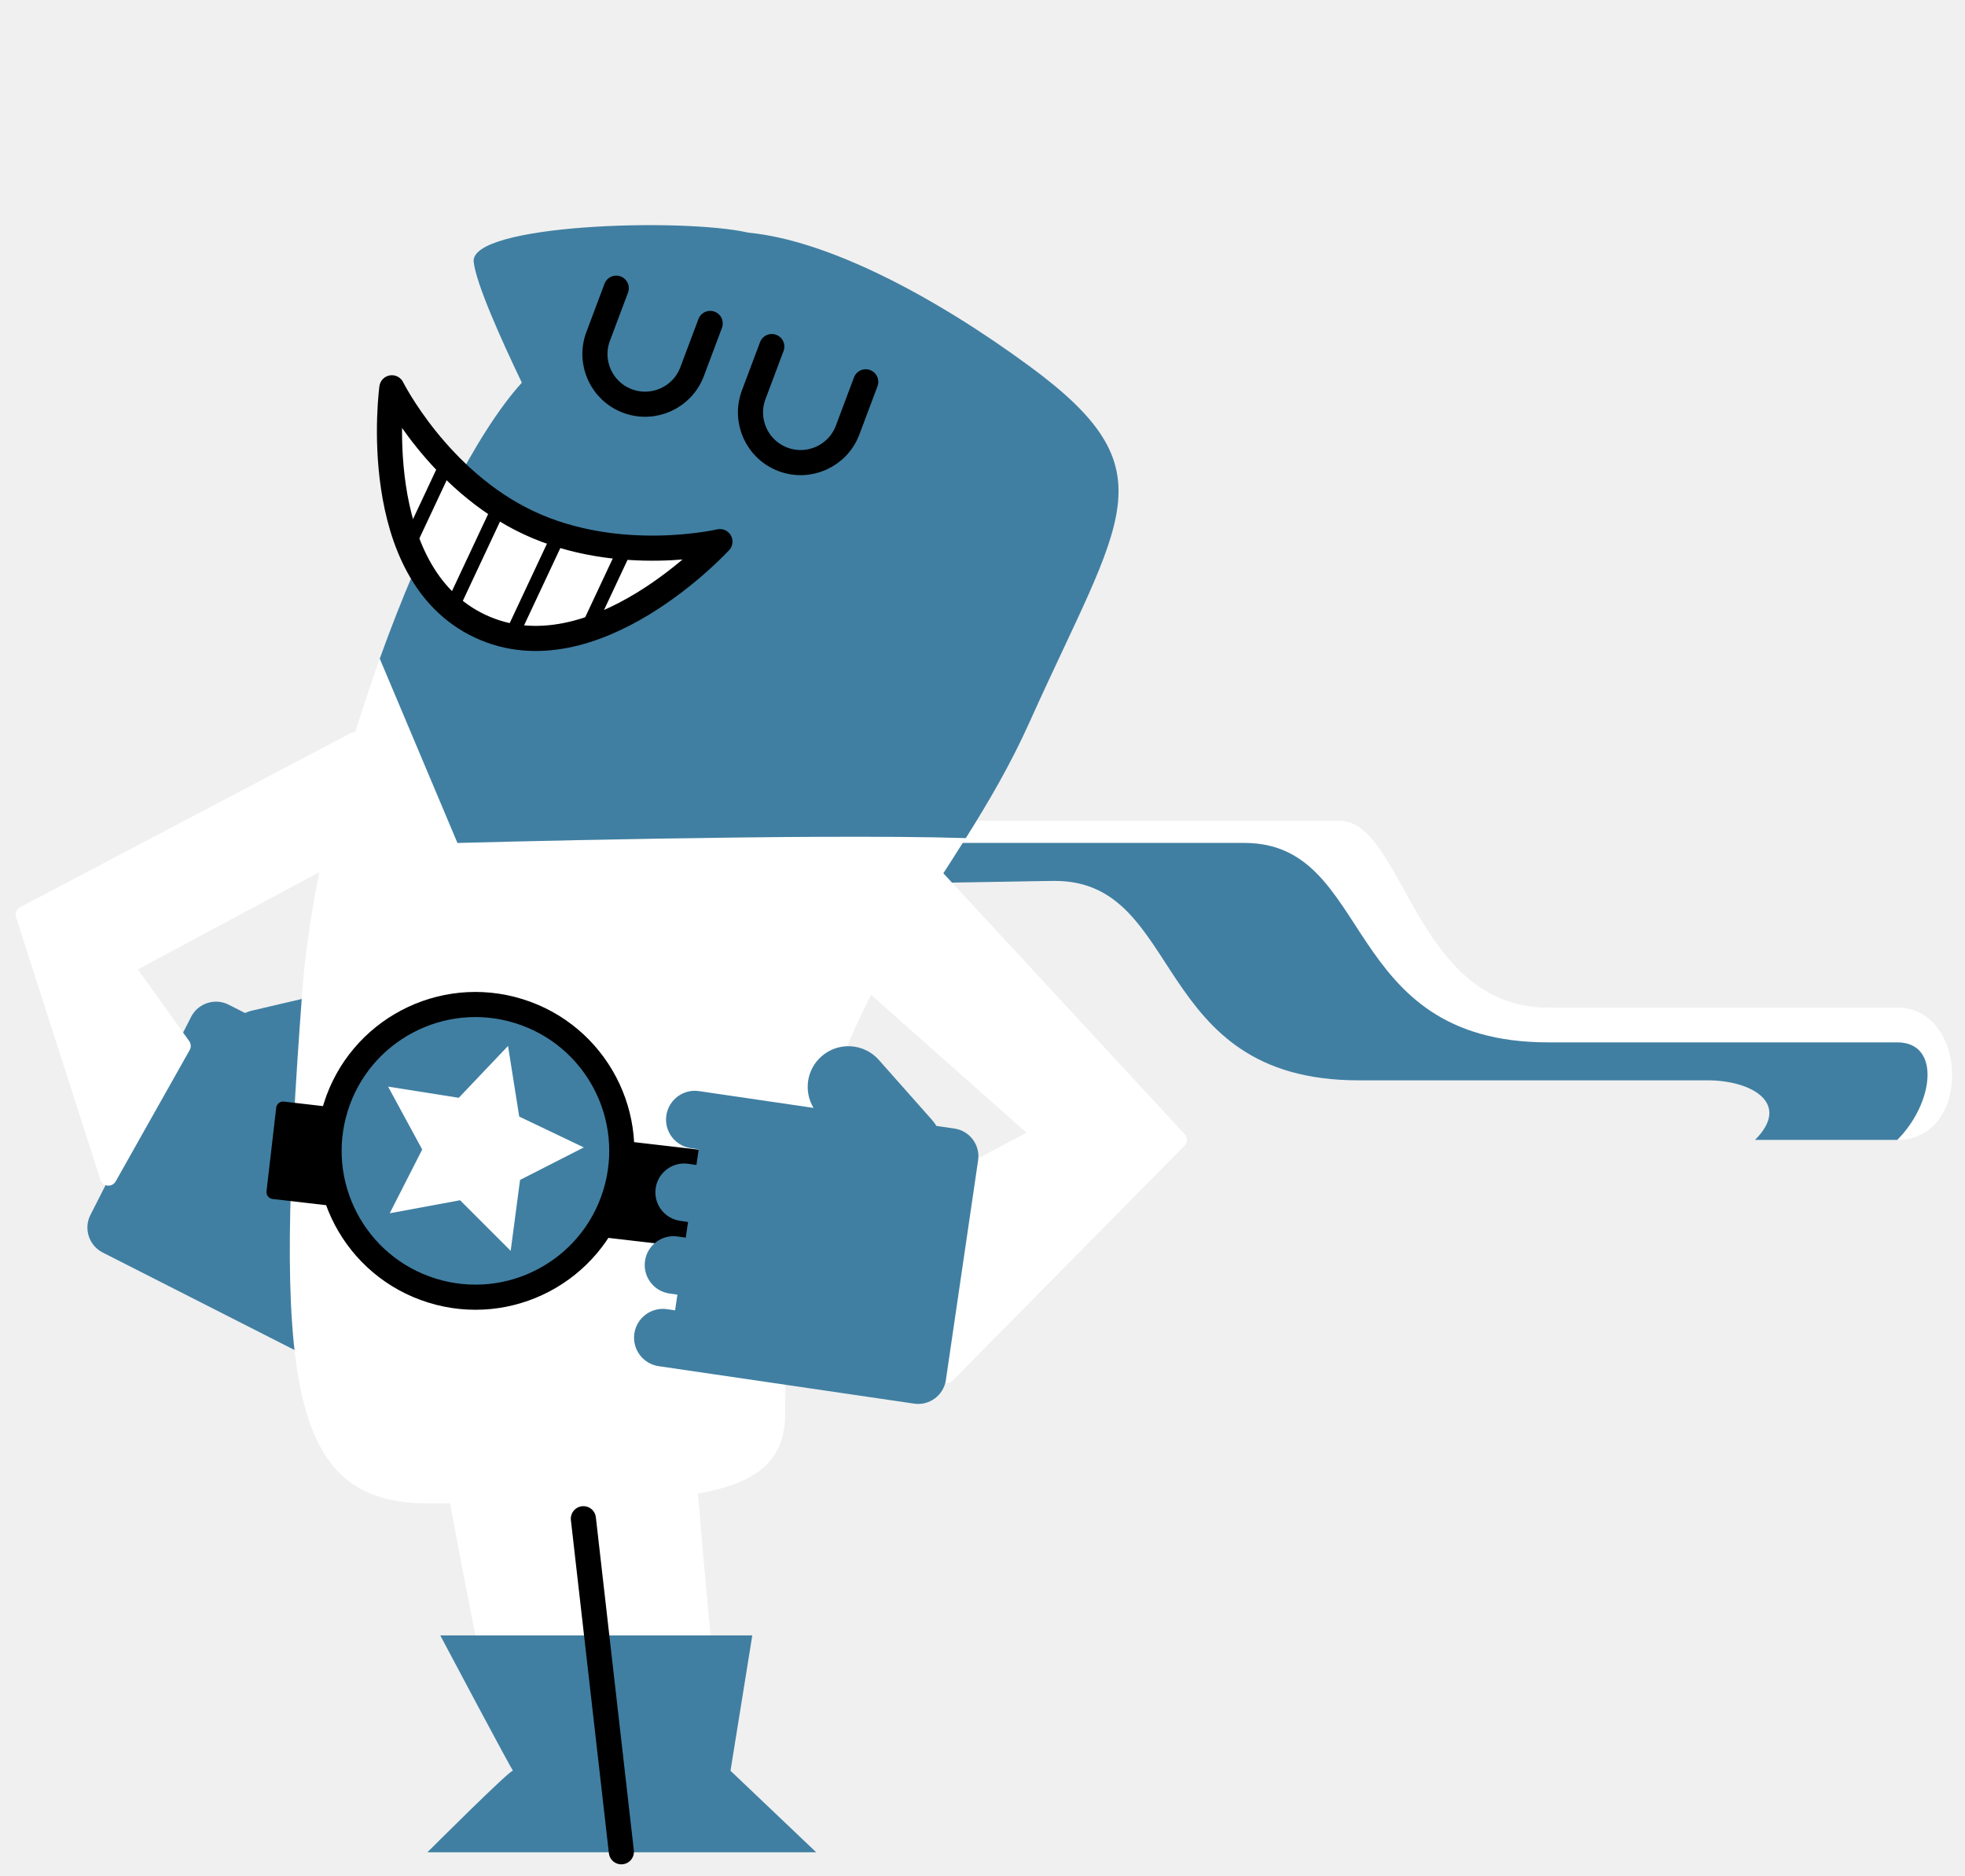
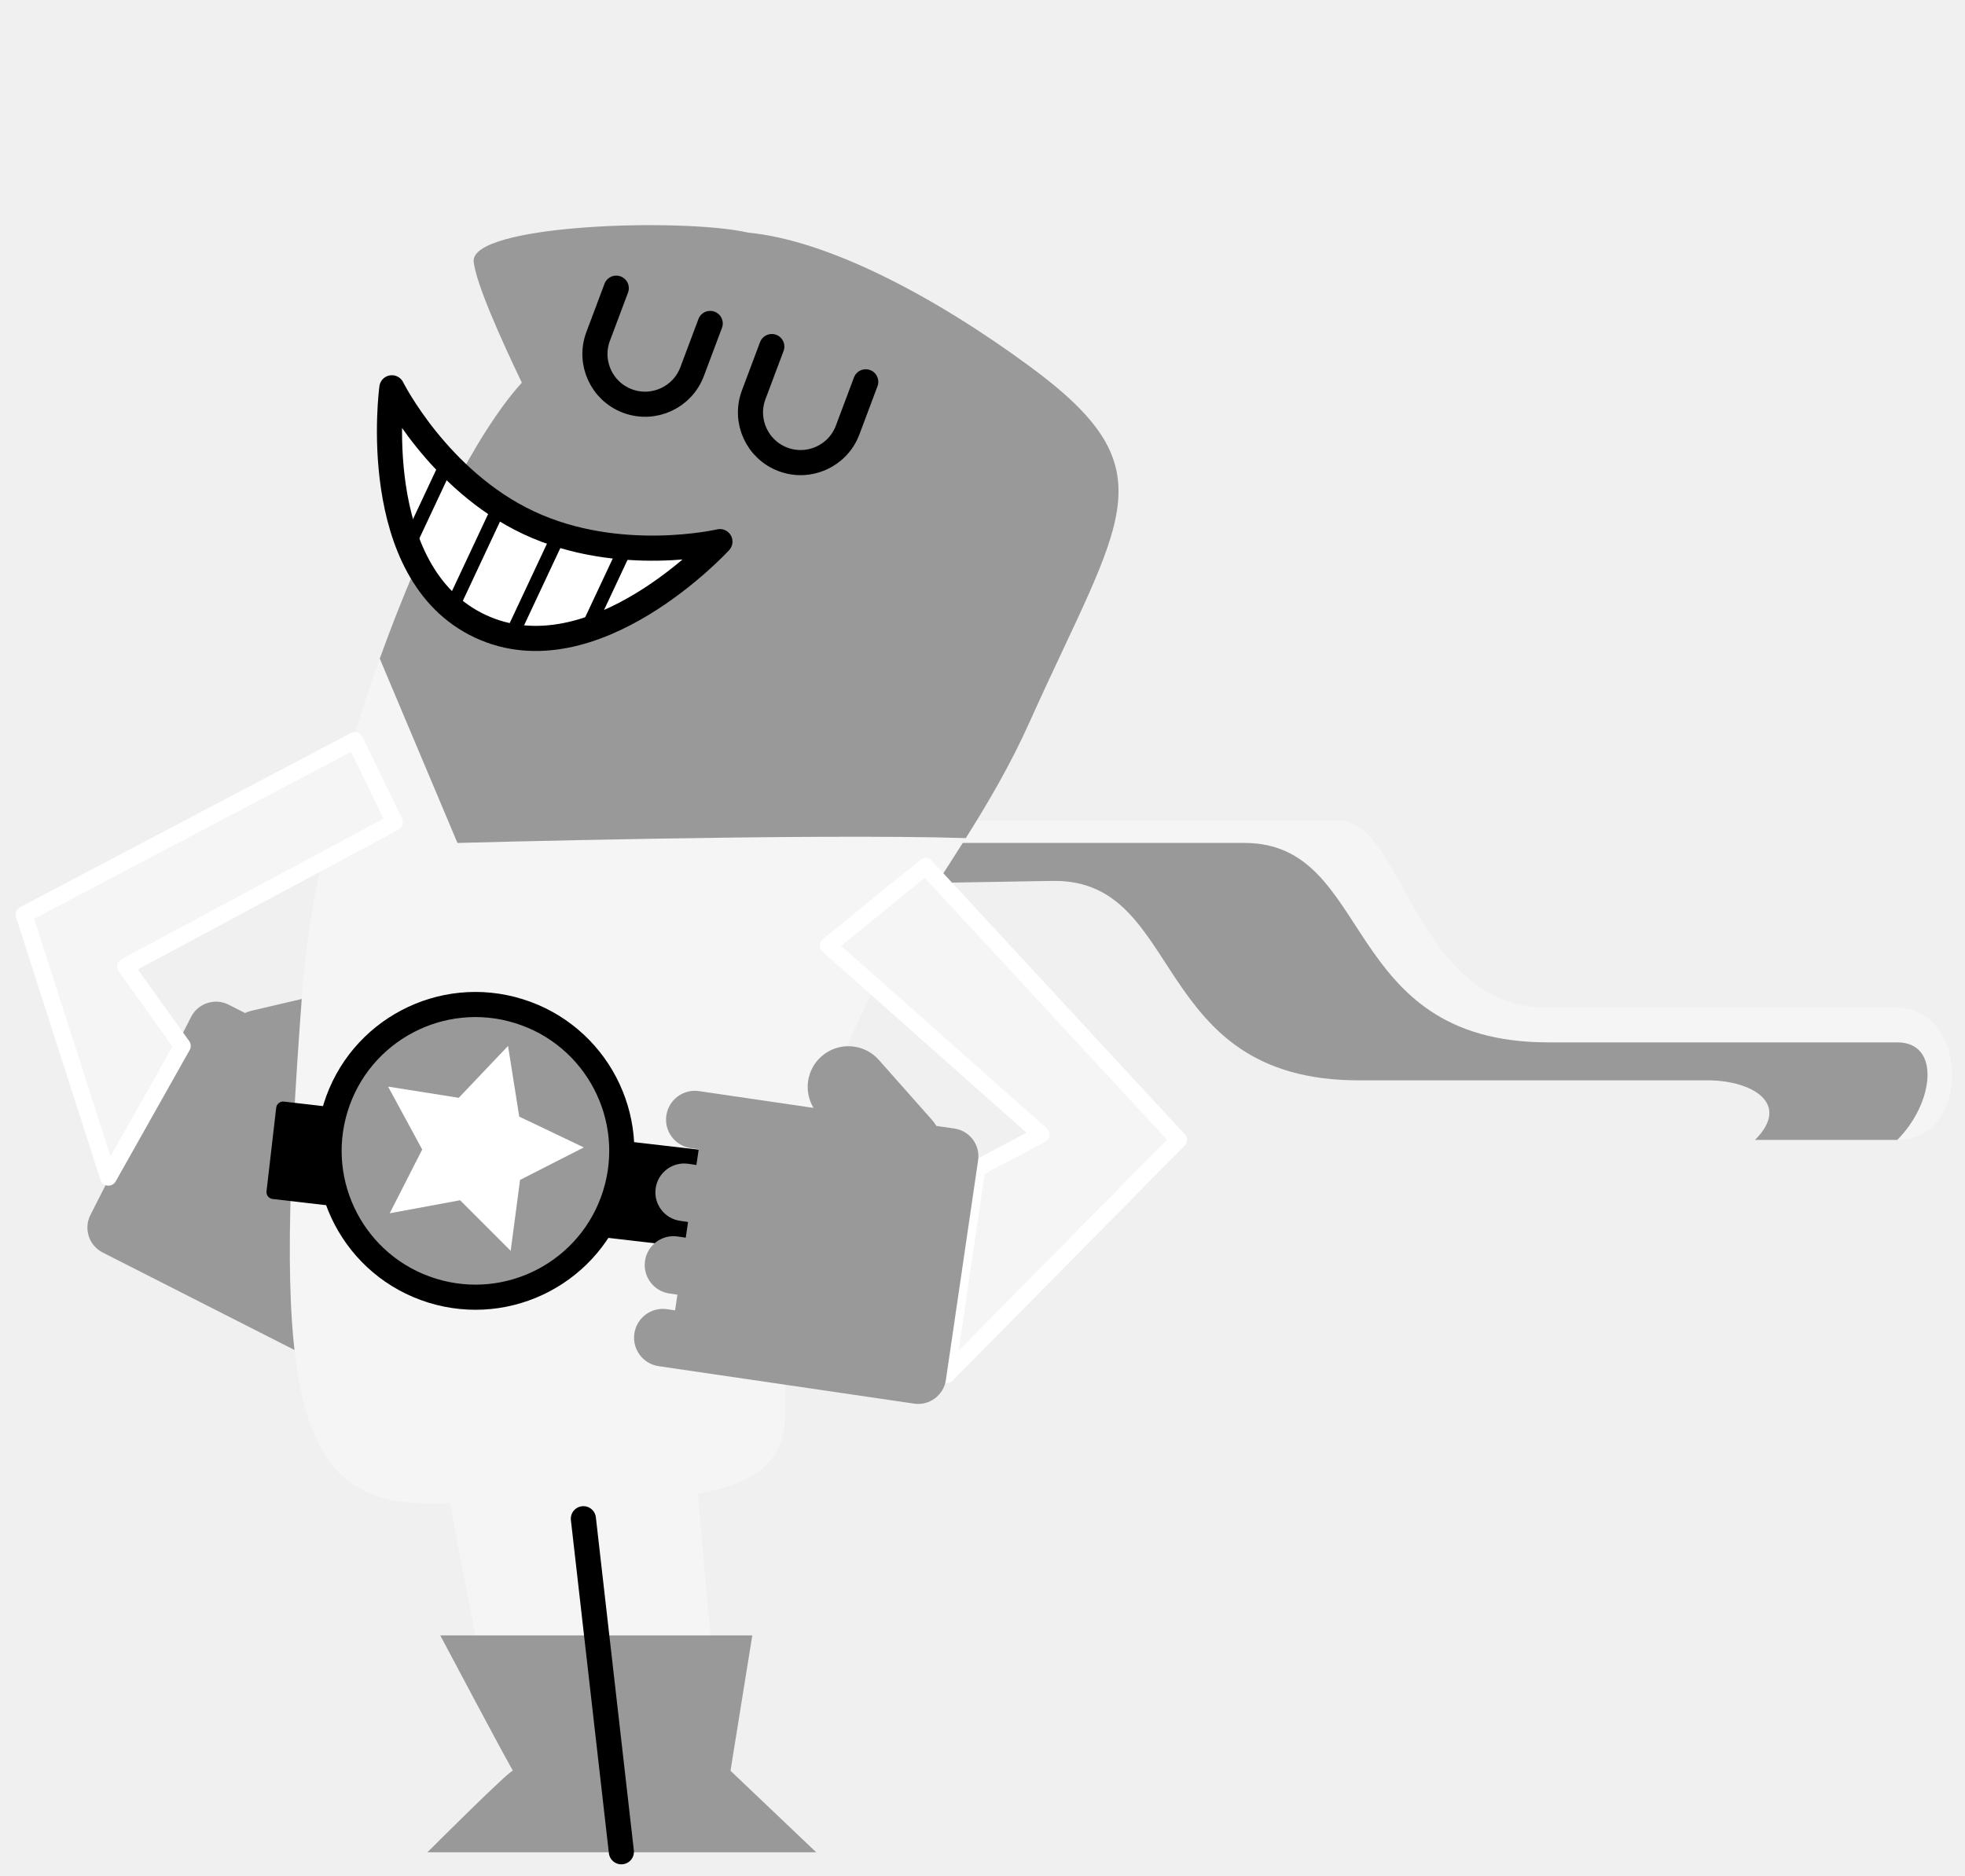
<svg xmlns="http://www.w3.org/2000/svg" version="1.1" width="880" height="840" id="svg2985" xml:space="preserve">
  <defs id="defs2989">
    <clipPath id="clipPath2999">
      <path d="m 0,587.33 693.795,0 L 693.795,0 0,0 0,587.33 z" id="path3001" />
    </clipPath>
  </defs>
  <g transform="matrix(1.25,0,0,-1.25,0,840)" id="g2993">
    <g transform="translate(5.6,4)" id="g2995">
      <g clip-path="url(#clipPath2999)" id="g2997">
        <g transform="translate(158.7886,266.1074)" id="g3003">
-           <path d="m 0,0 -18.13,9.213 -18.836,9.572 c 6.327,2.76 9.987,9.714 8.355,16.671 -1.834,7.843 -9.676,12.711 -17.517,10.876 L -74.1,39.783 c -0.88,-0.206 -1.717,-0.498 -2.517,-0.847 l -5.866,2.981 c -4.904,2.492 -10.954,0.519 -13.446,-4.386 l -36.066,-70.968 c -2.492,-4.903 -0.519,-10.954 4.385,-13.445 l 64.318,-32.688 c 0.011,-0.006 0.021,-0.013 0.033,-0.019 l 18.132,-9.212 c 5.082,-2.584 11.295,-0.556 13.877,4.523 2.582,5.084 0.554,11.298 -4.525,13.878 l -2.6,1.321 2.572,5.061 2.599,-1.321 c 5.083,-2.58 11.297,-0.556 13.878,4.528 2.583,5.082 0.557,11.293 -4.525,13.878 l -2.598,1.321 2.573,5.062 2.599,-1.321 c 5.081,-2.585 11.295,-0.557 13.877,4.525 2.583,5.084 0.556,11.296 -4.526,13.881 l -2.597,1.319 2.572,5.063 2.598,-1.32 C -4.27,-20.988 1.943,-18.96 4.526,-13.88 7.109,-8.799 5.083,-2.583 0,0" id="path3005" style="fill:#407fa2;fill-opacity:1;fill-rule:nonzero;stroke:none" />
+           <path d="m 0,0 -18.13,9.213 -18.836,9.572 c 6.327,2.76 9.987,9.714 8.355,16.671 -1.834,7.843 -9.676,12.711 -17.517,10.876 L -74.1,39.783 c -0.88,-0.206 -1.717,-0.498 -2.517,-0.847 l -5.866,2.981 c -4.904,2.492 -10.954,0.519 -13.446,-4.386 l -36.066,-70.968 c -2.492,-4.903 -0.519,-10.954 4.385,-13.445 l 64.318,-32.688 c 0.011,-0.006 0.021,-0.013 0.033,-0.019 l 18.132,-9.212 c 5.082,-2.584 11.295,-0.556 13.877,4.523 2.582,5.084 0.554,11.298 -4.525,13.878 l -2.6,1.321 2.572,5.061 2.599,-1.321 c 5.083,-2.58 11.297,-0.556 13.878,4.528 2.583,5.082 0.557,11.293 -4.525,13.878 l -2.598,1.321 2.573,5.062 2.599,-1.321 c 5.081,-2.585 11.295,-0.557 13.877,4.525 2.583,5.084 0.556,11.296 -4.526,13.881 l -2.597,1.319 2.572,5.063 2.598,-1.32 C -4.27,-20.988 1.943,-18.96 4.526,-13.88 7.109,-8.799 5.083,-2.583 0,0" id="path3005" style="fill:#999999;fill-opacity:1;fill-rule:nonzero;stroke:none" />
        </g>
        <g transform="translate(324.3818,373.9434)" id="g3007">
-           <path d="m 0,0 149.787,0 c 23.215,0 26.961,-66.973 74.891,-66.973 l 125.072,0 c 25.463,0 26.961,-47.396 0,-47.396 13.131,13.131 15.73,34.937 0,34.937 l -125.072,0 c -74.891,0 -62.179,71.457 -108.836,71.457 l -118.896,0 C -22.271,-6.25 0,0 0,0" id="path3009" style="fill:#ffffff;fill-opacity:1;fill-rule:nonzero;stroke:none" />
+           <path d="m 0,0 149.787,0 c 23.215,0 26.961,-66.973 74.891,-66.973 l 125.072,0 c 25.463,0 26.961,-47.396 0,-47.396 13.131,13.131 15.73,34.937 0,34.937 l -125.072,0 c -74.891,0 -62.179,71.457 -108.836,71.457 l -118.896,0 C -22.271,-6.25 0,0 0,0" id="path3009" style="fill:#f5f5f5;fill-opacity:1;fill-rule:nonzero;stroke:none" />
        </g>
        <g transform="translate(674.1318,259.5742)" id="g3011">
-           <path d="m 0,0 c 13.131,13.131 15.73,34.938 0,34.938 l -125.072,0 c -74.891,0 -62.179,71.457 -108.836,71.457 l -118.896,0 -67.937,-13.602 c 24.538,-2.201 109.646,0 118.892,0 46.658,0 33.944,-71.453 108.835,-71.453 l 125.073,0 c 15.726,0 30.117,-8.209 16.986,-21.34 L 0,0 z" id="path3013" style="fill:#407fa2;fill-opacity:1;fill-rule:nonzero;stroke:none" />
+           <path d="m 0,0 c 13.131,13.131 15.73,34.938 0,34.938 l -125.072,0 c -74.891,0 -62.179,71.457 -108.836,71.457 l -118.896,0 -67.937,-13.602 c 24.538,-2.201 109.646,0 118.892,0 46.658,0 33.944,-71.453 108.835,-71.453 l 125.073,0 c 15.726,0 30.117,-8.209 16.986,-21.34 L 0,0 z" id="path3013" style="fill:#999999;fill-opacity:1;fill-rule:nonzero;stroke:none" />
        </g>
        <g transform="translate(158.2925,365.9688)" id="g3015">
-           <path d="m 0,0 -27.83,66.039 c -14.059,-39.138 -25.038,-82.59 -27.767,-119.236 -10.327,-138.637 -5.604,-183.432 44.975,-183.432 89.848,0 128.027,-0.949 128.027,32.168 0,115.827 34.143,157.565 64.727,206.199 C 127.323,3.477 0,0 0,0" id="path3017" style="fill:#ffffff;fill-opacity:1;fill-rule:nonzero;stroke:none" />
+           <path d="m 0,0 -27.83,66.039 c -14.059,-39.138 -25.038,-82.59 -27.767,-119.236 -10.327,-138.637 -5.604,-183.432 44.975,-183.432 89.848,0 128.027,-0.949 128.027,32.168 0,115.827 34.143,157.565 64.727,206.199 C 127.323,3.477 0,0 0,0" id="path3017" style="fill:#f5f5f5;fill-opacity:1;fill-rule:nonzero;stroke:none" />
        </g>
        <g transform="translate(363.3228,536.7246)" id="g3019">
-           <path d="m 0,0 c -34.566,25.418 -72.554,45.258 -100.902,47.922 -0.041,0.017 -0.066,0.033 -0.111,0.041 -23.826,5.334 -99.7,2.963 -98.201,-10.52 0.872,-7.857 9.876,-27.898 17.248,-43.279 -16.086,-17.704 -35.368,-55.662 -50.894,-98.881 l 27.83,-66.039 c 0,0 127.322,3.477 182.132,1.738 8.119,12.911 15.987,26.303 22.898,41.7 C 32.954,-53.922 50.931,-37.447 0,0" id="path3021" style="fill:#407fa2;fill-opacity:1;fill-rule:nonzero;stroke:none" />
+           <path d="m 0,0 c -34.566,25.418 -72.554,45.258 -100.902,47.922 -0.041,0.017 -0.066,0.033 -0.111,0.041 -23.826,5.334 -99.7,2.963 -98.201,-10.52 0.872,-7.857 9.876,-27.898 17.248,-43.279 -16.086,-17.704 -35.368,-55.662 -50.894,-98.881 l 27.83,-66.039 c 0,0 127.322,3.477 182.132,1.738 8.119,12.911 15.987,26.303 22.898,41.7 C 32.954,-53.922 50.931,-37.447 0,0" id="path3021" style="fill:#999999;fill-opacity:1;fill-rule:nonzero;stroke:none" />
        </g>
        <g transform="translate(248.9512,82.0215)" id="g3023">
-           <path d="m 0,0 c 0,0 -4.889,52.416 -4.811,56.355 l -89.876,0 C -94.608,52.258 -84.219,0 -84.219,0 L 0,0 z" id="path3025" style="fill:#ffffff;fill-opacity:1;fill-rule:nonzero;stroke:none" />
+           <path d="m 0,0 c 0,0 -4.889,52.416 -4.811,56.355 l -89.876,0 C -94.608,52.258 -84.219,0 -84.219,0 L 0,0 z" id="path3025" style="fill:#f5f5f5;fill-opacity:1;fill-rule:nonzero;stroke:none" />
        </g>
        <g transform="translate(164.7324,82.0215)" id="g3027">
-           <path d="m 0,0 -12.593,0 c 0,0 26.09,-49.242 26.09,-48.492 0,1.498 -30.706,-29.209 -30.706,-29.209 l 139.299,0 L 91.385,-48.492 99.187,0 84.219,0 0,0 z" id="path3029" style="fill:#407fa2;fill-opacity:1;fill-rule:nonzero;stroke:none" />
+           <path d="m 0,0 -12.593,0 c 0,0 26.09,-49.242 26.09,-48.492 0,1.498 -30.706,-29.209 -30.706,-29.209 l 139.299,0 L 91.385,-48.492 99.187,0 84.219,0 0,0 z" id="path3029" style="fill:#999999;fill-opacity:1;fill-rule:nonzero;stroke:none" />
        </g>
        <g transform="translate(288.0508,218.1973)" id="g3031">
          <path d="m 0,0 -195.682,22.68 3.471,29.935 L 3.472,29.939 0,0 z" id="path3033" style="fill:#000000;fill-opacity:1;fill-rule:nonzero;stroke:none" />
        </g>
        <g transform="translate(288.0508,218.1973)" id="g3035">
          <path d="m 0,0 -195.682,22.68 3.471,29.935 L 3.472,29.939 0,0 z" id="path3037" style="fill:none;stroke:#000000;stroke-width:5;stroke-linecap:butt;stroke-linejoin:round;stroke-miterlimit:10;stroke-opacity:1;stroke-dasharray:none" />
        </g>
        <g transform="translate(214.7969,240.0859)" id="g3039">
-           <path d="m 0,0 c -8.591,-27.648 -37.967,-43.1 -65.616,-34.508 -27.653,8.586 -43.1,37.967 -34.513,65.615 8.591,27.649 37.968,43.106 65.621,34.514 C -6.859,57.029 8.592,27.648 0,0" id="path3041" style="fill:#407fa2;fill-opacity:1;fill-rule:nonzero;stroke:none" />
+           <path d="m 0,0 c -8.591,-27.648 -37.967,-43.1 -65.616,-34.508 -27.653,8.586 -43.1,37.967 -34.513,65.615 8.591,27.649 37.968,43.106 65.621,34.514 C -6.859,57.029 8.592,27.648 0,0" id="path3041" style="fill:#999999;fill-opacity:1;fill-rule:nonzero;stroke:none" />
        </g>
        <g transform="translate(214.7969,240.0859)" id="g3043">
          <path d="m 0,0 c -8.591,-27.648 -37.967,-43.1 -65.616,-34.508 -27.653,8.586 -43.1,37.967 -34.513,65.615 8.591,27.649 37.968,43.106 65.621,34.514 C -6.859,57.029 8.592,27.648 0,0 z" id="path3045" style="fill:none;stroke:#000000;stroke-width:9;stroke-linecap:round;stroke-linejoin:miter;stroke-miterlimit:10;stroke-opacity:1;stroke-dasharray:none" />
        </g>
        <g transform="translate(176.4121,293.2344)" id="g3047">
          <path d="M 0,0 4.016,-25.314 27.146,-36.361 4.31,-48.004 0.95,-73.412 l -18.129,18.123 -25.205,-4.662 11.633,22.84 -12.218,22.533 25.316,-4.004 L 0,0 z" id="path3049" style="fill:#ffffff;fill-opacity:1;fill-rule:nonzero;stroke:none" />
        </g>
        <g transform="translate(135.7559,373.377)" id="g3051">
-           <path d="m 0,0 -14.211,29.34 -118.545,-62.423 30.235,-94.119 26.504,47.059 -20.388,28.448 L 0,0 z" id="path3053" style="fill:#ffffff;fill-opacity:1;fill-rule:nonzero;stroke:none" />
+           <path d="m 0,0 -14.211,29.34 -118.545,-62.423 30.235,-94.119 26.504,47.059 -20.388,28.448 L 0,0 z" id="path3053" style="fill:#f5f5f5;fill-opacity:1;fill-rule:nonzero;stroke:none" />
        </g>
        <g transform="translate(135.7559,373.377)" id="g3055">
          <path d="m 0,0 -14.211,29.34 -118.545,-62.423 30.235,-94.119 26.504,47.059 -20.388,28.448 L 0,0 z" id="path3057" style="fill:none;stroke:#ffffff;stroke-width:6;stroke-linecap:butt;stroke-linejoin:round;stroke-miterlimit:10;stroke-opacity:1;stroke-dasharray:none" />
        </g>
        <g transform="translate(291.1309,329.1797)" id="g3059">
-           <path d="m 0,0 34.874,28.392 90.638,-97.997 -83.085,-84.143 10.837,73.893 23.002,12.187 L 0,0 z" id="path3061" style="fill:#ffffff;fill-opacity:1;fill-rule:nonzero;stroke:none" />
+           <path d="m 0,0 34.874,28.392 90.638,-97.997 -83.085,-84.143 10.837,73.893 23.002,12.187 L 0,0 z" id="path3061" style="fill:#f5f5f5;fill-opacity:1;fill-rule:nonzero;stroke:none" />
        </g>
        <g transform="translate(291.1309,329.1797)" id="g3063">
          <path d="m 0,0 34.874,28.392 90.638,-97.997 -83.085,-84.143 10.837,73.893 23.002,12.187 L 0,0 z" id="path3065" style="fill:none;stroke:#ffffff;stroke-width:6;stroke-linecap:butt;stroke-linejoin:round;stroke-miterlimit:10;stroke-opacity:1;stroke-dasharray:none" />
        </g>
        <g transform="translate(248.8438,552.1113)" id="g3067">
          <path d="m 0,0 -6.488,-17.285 c -3.491,-9.291 -13.851,-13.998 -23.15,-10.512 -9.292,3.488 -13.999,13.852 -10.507,23.143 l 6.487,17.289" id="path3069" style="fill:none;stroke:#000000;stroke-width:9;stroke-linecap:round;stroke-linejoin:miter;stroke-miterlimit:10;stroke-opacity:1;stroke-dasharray:none" />
        </g>
        <g transform="translate(304.5669,531.1914)" id="g3071">
          <path d="m 0,0 -6.487,-17.281 c -3.488,-9.291 -13.856,-14.002 -23.147,-10.516 -9.291,3.492 -13.998,13.856 -10.507,23.147 l 6.488,17.285" id="path3073" style="fill:none;stroke:#000000;stroke-width:9;stroke-linecap:round;stroke-linejoin:miter;stroke-miterlimit:10;stroke-opacity:1;stroke-dasharray:none" />
        </g>
        <g transform="translate(252.3267,473.9375)" id="g3075">
          <path d="m 0,0 c 0,0 -45.22,-49.389 -85.902,-30.307 -40.681,19.075 -31.627,85.424 -31.627,85.424 0,0 16.561,-33.138 49.011,-48.355 C -36.06,-8.461 0,0 0,0" id="path3077" style="fill:#ffffff;fill-opacity:1;fill-rule:nonzero;stroke:none" />
        </g>
        <g transform="translate(252.3267,473.9375)" id="g3079">
          <path d="m 0,0 c 0,0 -45.22,-49.389 -85.902,-30.307 -40.681,19.075 -31.627,85.424 -31.627,85.424 0,0 16.561,-33.138 49.011,-48.355 C -36.06,-8.461 0,0 0,0 z" id="path3081" style="fill:none;stroke:#000000;stroke-width:9;stroke-linecap:round;stroke-linejoin:round;stroke-miterlimit:10;stroke-opacity:1;stroke-dasharray:none" />
        </g>
        <g transform="translate(154.5757,502.1426)" id="g3083">
          <path d="M 0,0 -13.81,-29.453" id="path3085" style="fill:none;stroke:#000000;stroke-width:5;stroke-linecap:round;stroke-linejoin:round;stroke-miterlimit:10;stroke-opacity:1;stroke-dasharray:none" />
        </g>
        <g transform="translate(172.0898,483.9238)" id="g3087">
          <path d="M 0,0 -14.71,-31.369" id="path3089" style="fill:none;stroke:#000000;stroke-width:5;stroke-linecap:round;stroke-linejoin:round;stroke-miterlimit:10;stroke-opacity:1;stroke-dasharray:none" />
        </g>
        <g transform="translate(193.3125,473.6016)" id="g3091">
          <path d="M 0,0 -14.973,-31.918" id="path3093" style="fill:none;stroke:#000000;stroke-width:5;stroke-linecap:round;stroke-linejoin:round;stroke-miterlimit:10;stroke-opacity:1;stroke-dasharray:none" />
        </g>
        <g transform="translate(218.6611,472.0859)" id="g3095">
          <path d="M 0,0 -13.814,-29.453" id="path3097" style="fill:none;stroke:#000000;stroke-width:5;stroke-linecap:round;stroke-linejoin:round;stroke-miterlimit:10;stroke-opacity:1;stroke-dasharray:none" />
        </g>
        <g transform="translate(203.4063,123.8379)" id="g3099">
          <path d="M 0,0 13.609,-119.338" id="path3101" style="fill:none;stroke:#000000;stroke-width:9;stroke-linecap:round;stroke-linejoin:miter;stroke-miterlimit:10;stroke-opacity:1;stroke-dasharray:none" />
        </g>
        <g transform="translate(336.3857,263.625)" id="g3103">
-           <path d="M 0,0 -6.512,0.955 C -6.963,1.702 -7.477,2.423 -8.076,3.1 l -19.051,21.5 c -5.341,6.027 -14.555,6.586 -20.581,1.242 -5.353,-4.737 -6.381,-12.525 -2.812,-18.434 l -28.248,4.143 c -0.007,10e-4 -0.013,10e-4 -0.02,0.002 l -12.756,1.874 c -5.639,0.826 -10.884,-3.077 -11.71,-8.718 -0.828,-5.64 3.074,-10.884 8.715,-11.709 l 2.882,-0.423 -0.825,-5.621 -2.882,0.423 c -5.641,0.828 -10.884,-3.072 -11.71,-8.715 -0.828,-5.641 3.074,-10.881 8.714,-11.709 l 2.883,-0.423 -0.824,-5.62 -2.883,0.422 c -5.641,0.831 -10.884,-3.072 -11.71,-8.713 -0.828,-5.642 3.075,-10.884 8.714,-11.712 l 2.883,-0.422 -0.824,-5.618 -2.883,0.422 c -5.639,0.828 -10.881,-3.072 -11.711,-8.715 -0.826,-5.638 3.076,-10.881 8.714,-11.707 l 20.126,-2.95 c 0.004,-10e-4 0.009,-10e-4 0.013,-0.002 l 71.407,-10.472 c 5.442,-0.798 10.547,3.001 11.346,8.444 L 8.443,-11.344 C 9.241,-5.902 5.442,-0.797 0,0" id="path3105" style="fill:#407fa2;fill-opacity:1;fill-rule:nonzero;stroke:none" />
+           <path d="M 0,0 -6.512,0.955 C -6.963,1.702 -7.477,2.423 -8.076,3.1 l -19.051,21.5 c -5.341,6.027 -14.555,6.586 -20.581,1.242 -5.353,-4.737 -6.381,-12.525 -2.812,-18.434 l -28.248,4.143 c -0.007,10e-4 -0.013,10e-4 -0.02,0.002 l -12.756,1.874 c -5.639,0.826 -10.884,-3.077 -11.71,-8.718 -0.828,-5.64 3.074,-10.884 8.715,-11.709 l 2.882,-0.423 -0.825,-5.621 -2.882,0.423 c -5.641,0.828 -10.884,-3.072 -11.71,-8.715 -0.828,-5.641 3.074,-10.881 8.714,-11.709 l 2.883,-0.423 -0.824,-5.62 -2.883,0.422 c -5.641,0.831 -10.884,-3.072 -11.71,-8.713 -0.828,-5.642 3.075,-10.884 8.714,-11.712 l 2.883,-0.422 -0.824,-5.618 -2.883,0.422 c -5.639,0.828 -10.881,-3.072 -11.711,-8.715 -0.826,-5.638 3.076,-10.881 8.714,-11.707 l 20.126,-2.95 c 0.004,-10e-4 0.009,-10e-4 0.013,-0.002 l 71.407,-10.472 c 5.442,-0.798 10.547,3.001 11.346,8.444 L 8.443,-11.344 C 9.241,-5.902 5.442,-0.797 0,0" id="path3105" style="fill:#999999;fill-opacity:1;fill-rule:nonzero;stroke:none" />
        </g>
      </g>
    </g>
  </g>
</svg>
